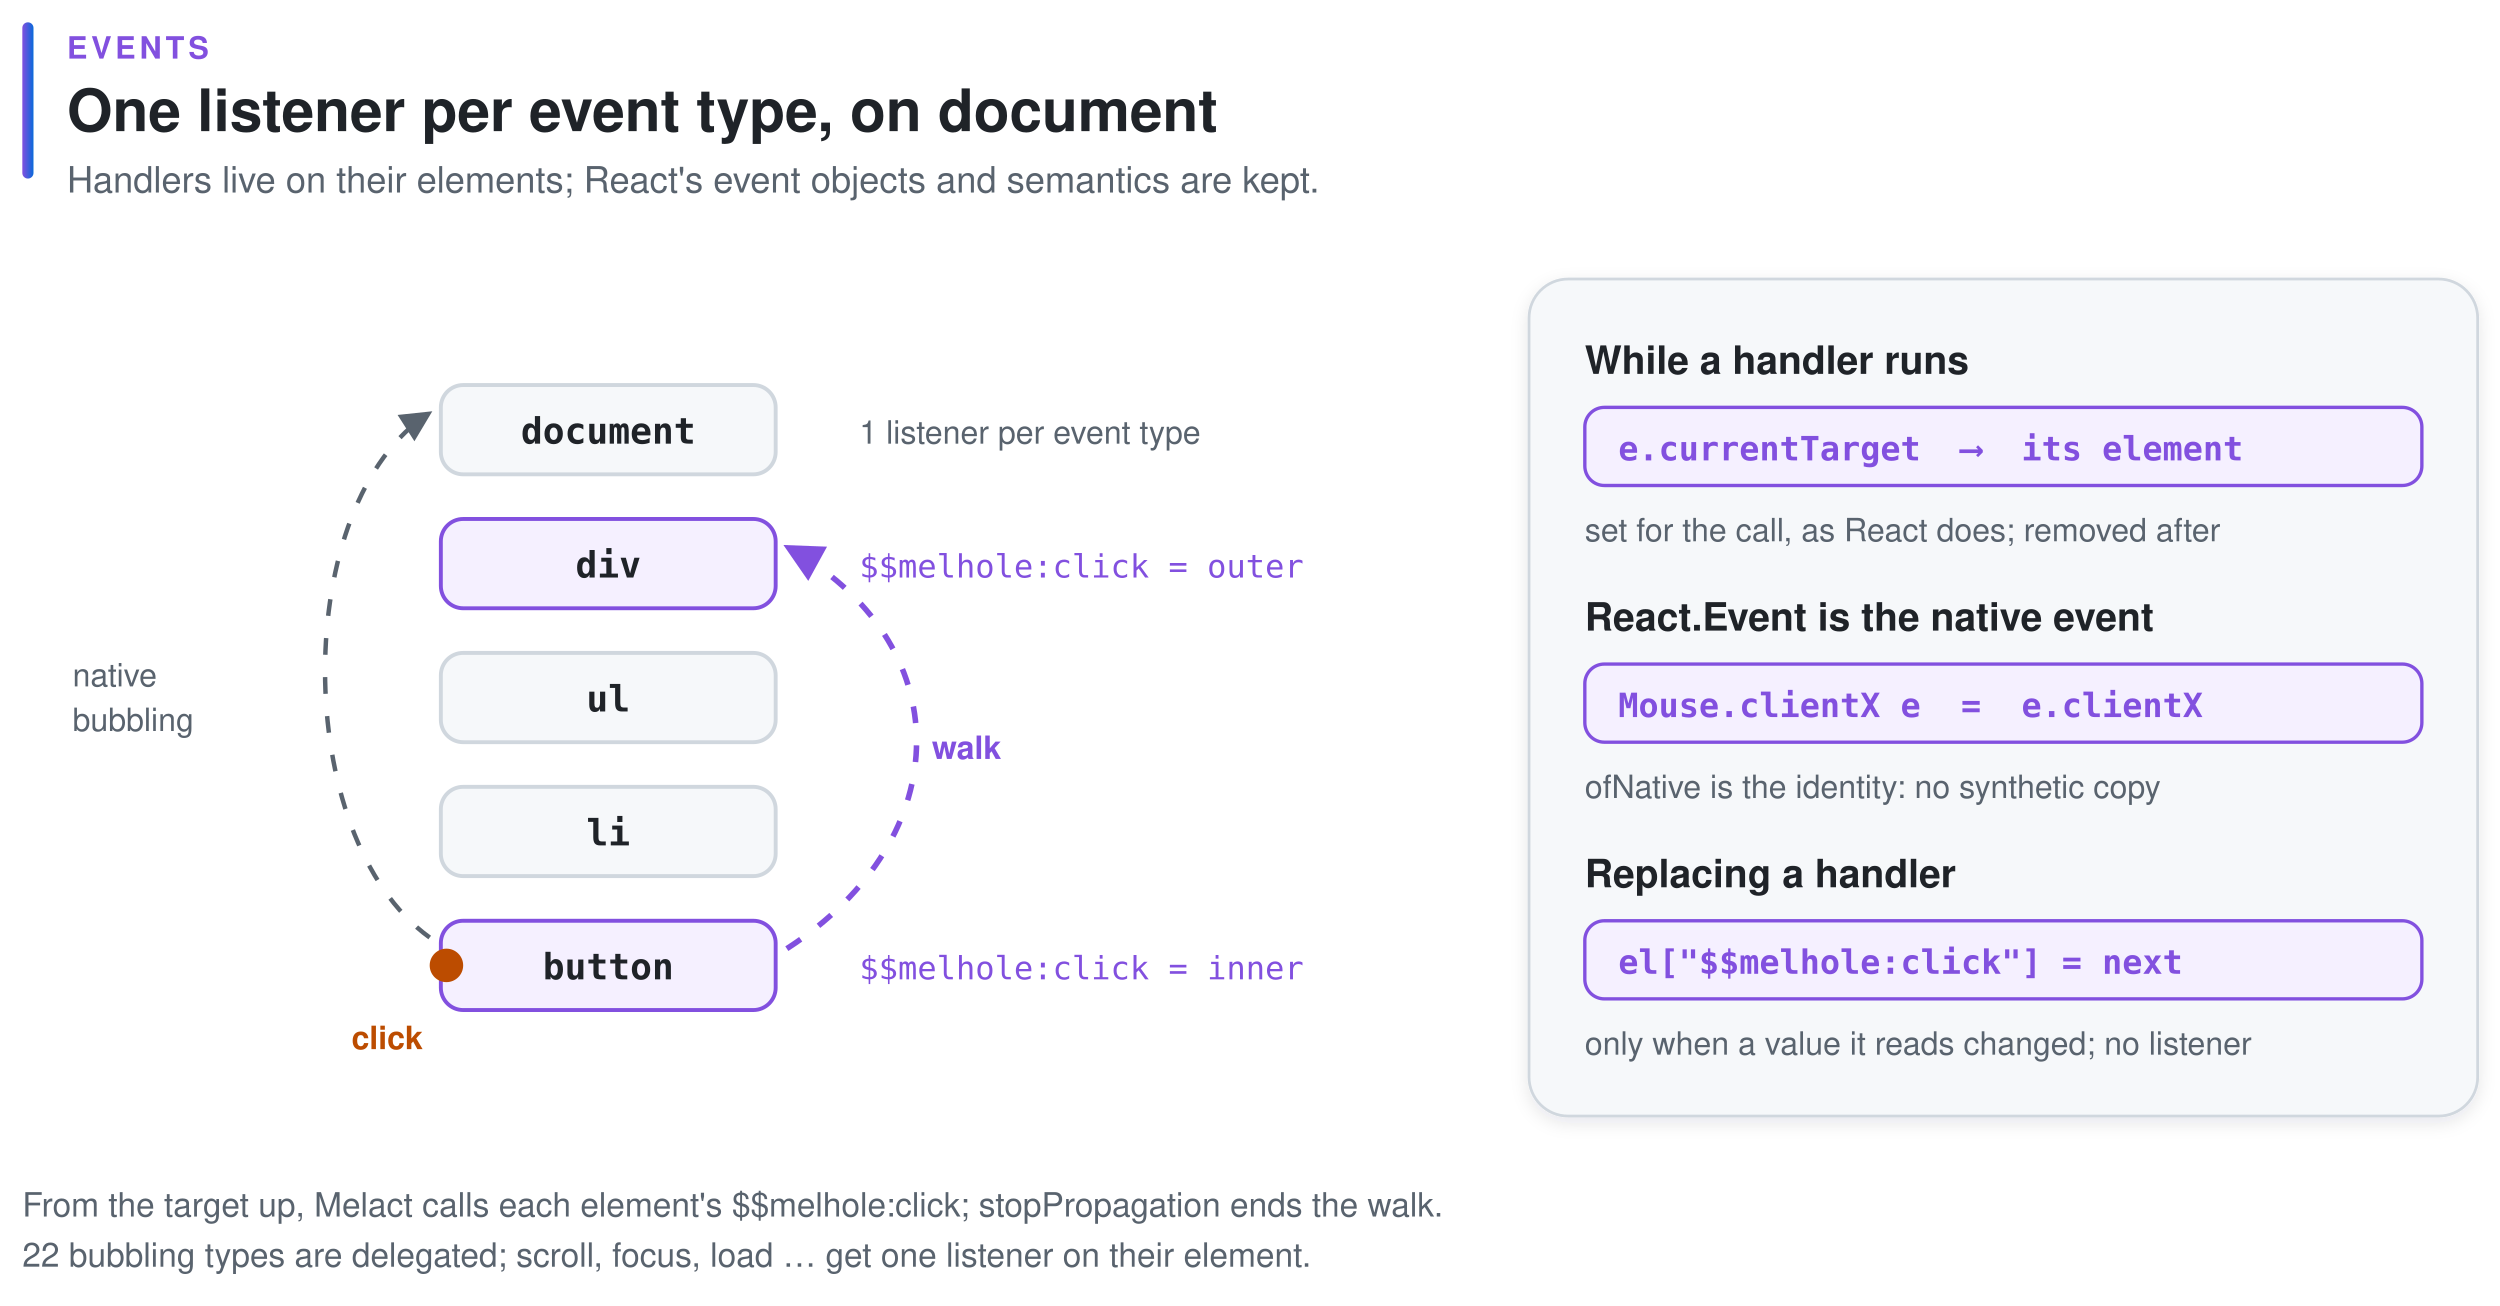
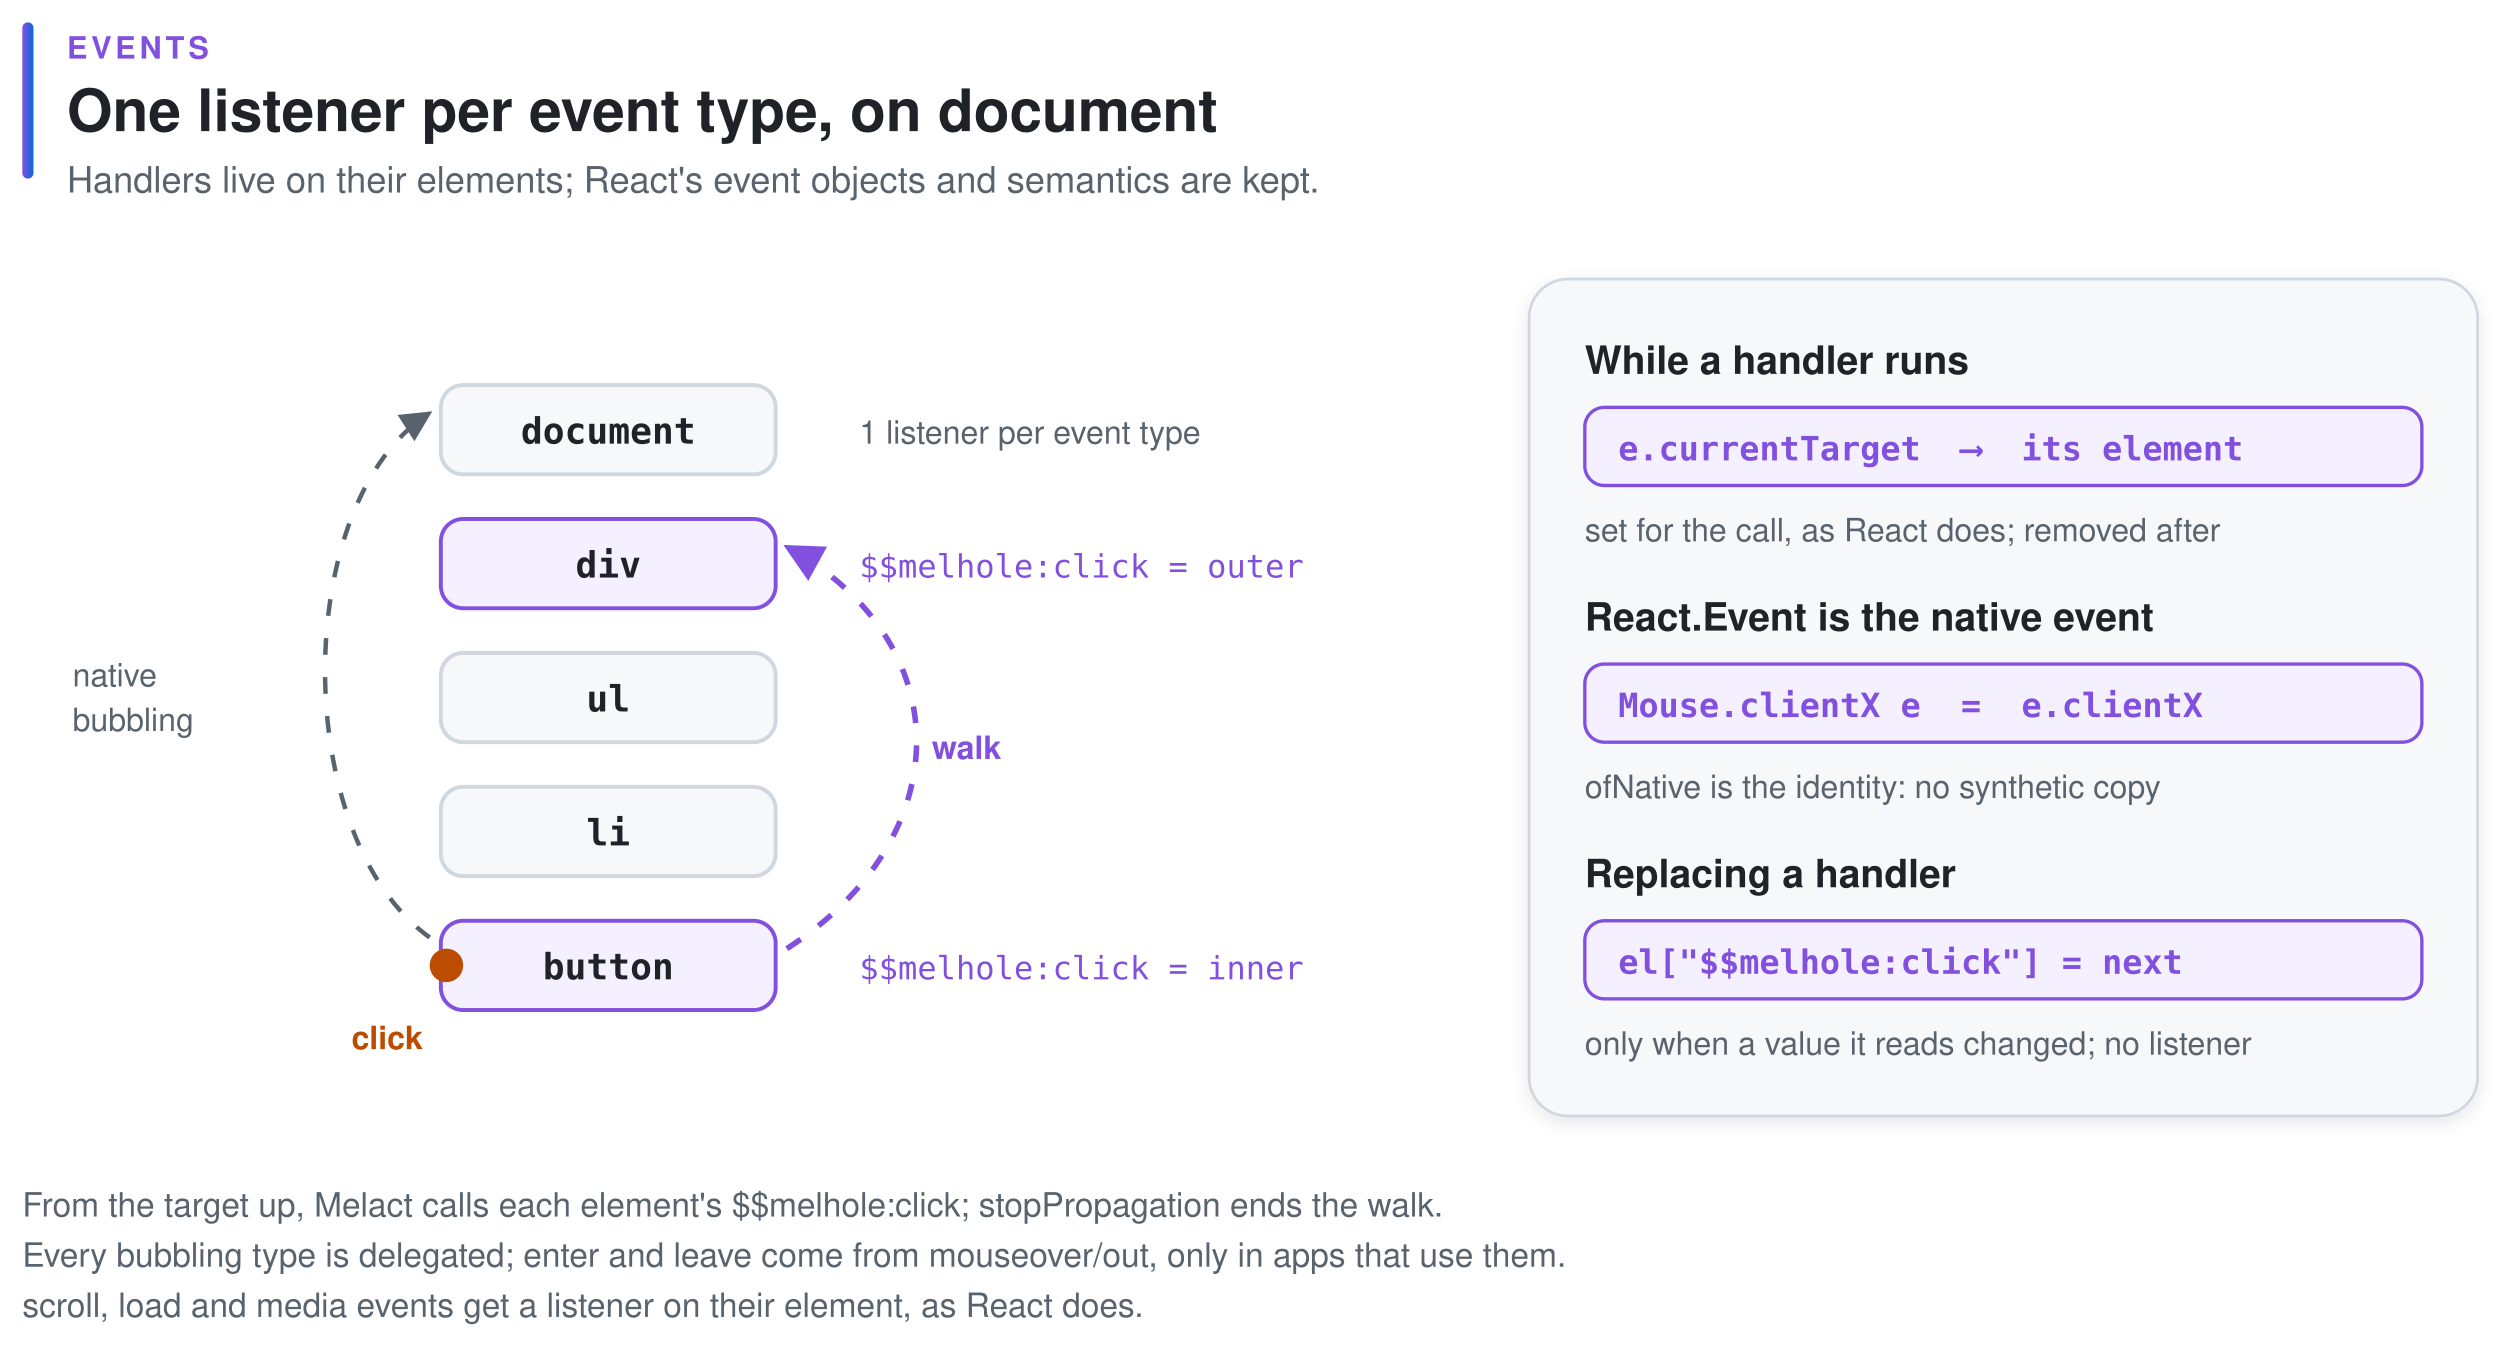
- <svg xmlns="http://www.w3.org/2000/svg" viewBox="-8 -8 896 468" width="896" height="468" role="img" aria-label="One listener per event type, on document. Handlers live on their elements; React's event objects and semantics are kept. One listener per event type on the document; on a click Melact walks from the target up through parent nodes and calls the handler stored on each element, with event.currentTarget set to that element as React does; React.Event reads the native event directly, since ofNative is the identity; a handler is replaced with one property write, and only when a value it reads changed">
+ <svg xmlns="http://www.w3.org/2000/svg" viewBox="-8 -8 896 488" width="896" height="488" role="img" aria-label="One listener per event type, on document. Handlers live on their elements; React's event objects and semantics are kept. One listener per event type on the document; on a click Melact walks from the target up through parent nodes and calls the handler stored on each element, with event.currentTarget set to that element as React does; every bubbling type is delegated, and mouseenter and mouseleave are worked out from mouseover and mouseout, with that code only in apps that use them; scroll, load and media events get a listener on their element, as React does; React.Event reads the native event directly, since ofNative is the identity; a handler is replaced with one property write, and only when a value it reads changed">
  <style>text { font-family: -apple-system, BlinkMacSystemFont, 'Segoe UI', Helvetica, Arial, sans-serif; fill: #1f2328; }.mono { font-family: ui-monospace, SFMono-Regular, Menlo, Consolas, monospace; white-space: pre; }.muted { fill: #59636e; } .faint { fill: #8c959f; }.accent { fill: #8250df; } .green { fill: #1a7f37; }.orange { fill: #bc4c00; } .blue { fill: #0969da; }.flow { stroke-dasharray: 6 8; animation: flow 1.1s linear infinite; }@keyframes flow { to { stroke-dashoffset: -28; } }.pulse { animation: pulse 2.2s ease-in-out infinite; }@keyframes pulse { 0%, 100% { opacity: 1; } 50% { opacity: 0.35; } }@media (prefers-reduced-motion: reduce) { .flow, .pulse { animation: none; } }</style>
  <defs>
    <marker id="arrow-muted" viewBox="0 0 10 10" refX="9" refY="5" markerWidth="7" markerHeight="7" orient="auto-start-reverse">
      <path d="M0,0 L10,5 L0,10 z" fill="#59636e" />
    </marker>
    <marker id="arrow-accent" viewBox="0 0 10 10" refX="9" refY="5" markerWidth="7" markerHeight="7" orient="auto-start-reverse">
      <path d="M0,0 L10,5 L0,10 z" fill="#8250df" />
    </marker>
    <marker id="arrow-green" viewBox="0 0 10 10" refX="9" refY="5" markerWidth="7" markerHeight="7" orient="auto-start-reverse">
      <path d="M0,0 L10,5 L0,10 z" fill="#1a7f37" />
    </marker>
    <marker id="arrow-orange" viewBox="0 0 10 10" refX="9" refY="5" markerWidth="7" markerHeight="7" orient="auto-start-reverse">
      <path d="M0,0 L10,5 L0,10 z" fill="#bc4c00" />
    </marker>
    <marker id="arrow-blue" viewBox="0 0 10 10" refX="9" refY="5" markerWidth="7" markerHeight="7" orient="auto-start-reverse">
      <path d="M0,0 L10,5 L0,10 z" fill="#0969da" />
    </marker>
    <filter id="lift" x="-5%" y="-5%" width="110%" height="125%">
      <feDropShadow dx="0" dy="2" stdDeviation="3" flood-color="#1f2328" flood-opacity="0.10" />
    </filter>
    <linearGradient id="glow" x1="0" y1="0" x2="1" y2="0">
      <stop offset="0" stop-color="#8250df" />
      <stop offset="1" stop-color="#0969da" />
    </linearGradient>
  </defs>
  <rect x="0" y="0" width="4" height="56" rx="2" fill="url(#glow)" />
  <text letter-spacing="1.4" x="16" y="13" font-size="11" xml:space="preserve" class="accent" font-weight="800">EVENTS</text>
  <text x="16" y="39" font-size="21" xml:space="preserve" font-weight="800">One listener per event type, on document</text>
  <text x="16" y="61" font-size="13" xml:space="preserve" class="muted">Handlers live on their elements; React's event objects and semantics are kept.</text>
  <line x1="0" y1="76" x2="880" y2="76" stroke="url(#glow)" stroke-width="1.2" opacity="0.35" />
  <g transform="translate(0 92)">
    <rect x="150" y="38" width="120" height="32" rx="8" fill="#f6f8fa" stroke="#d0d7de" stroke-width="1.4" />
    <text x="210" y="59" font-size="13" xml:space="preserve" class="mono" font-weight="600" text-anchor="middle">document</text>
    <text x="300" y="59" font-size="11.5" xml:space="preserve" class="muted">1 listener per event type</text>
    <rect x="150" y="86" width="120" height="32" rx="8" fill="#f5f0ff" stroke="#8250df" stroke-width="1.4" />
    <text x="210" y="107" font-size="13" xml:space="preserve" class="mono" font-weight="600" text-anchor="middle">div</text>
    <text x="300" y="107" font-size="11.5" xml:space="preserve" class="mono accent">$$melhole:click = outer</text>
    <rect x="150" y="134" width="120" height="32" rx="8" fill="#f6f8fa" stroke="#d0d7de" stroke-width="1.4" />
    <text x="210" y="155" font-size="13" xml:space="preserve" class="mono" font-weight="600" text-anchor="middle">ul</text>
    <rect x="150" y="182" width="120" height="32" rx="8" fill="#f6f8fa" stroke="#d0d7de" stroke-width="1.4" />
    <text x="210" y="203" font-size="13" xml:space="preserve" class="mono" font-weight="600" text-anchor="middle">li</text>
    <rect x="150" y="230" width="120" height="32" rx="8" fill="#f5f0ff" stroke="#8250df" stroke-width="1.4" />
    <text x="210" y="251" font-size="13" xml:space="preserve" class="mono" font-weight="600" text-anchor="middle">button</text>
    <text x="300" y="251" font-size="11.5" xml:space="preserve" class="mono accent">$$melhole:click = inner</text>
    <path d="M146,236 C96,200 96,80 146,48" fill="none" stroke="#59636e" stroke-width="1.6" marker-end="url(#arrow-muted)" class="flow" />
    <text x="18" y="146" font-size="11.5" xml:space="preserve" class="muted">native</text>
    <text x="18" y="162" font-size="11.5" xml:space="preserve" class="muted">bubbling</text>
    <path d="M274,240 C336,200 336,130 274,96" fill="none" stroke="#8250df" stroke-width="2" marker-end="url(#arrow-accent)" class="flow" />
    <text x="326" y="172" font-size="11.5" xml:space="preserve" class="accent" font-weight="600">walk</text>
    <circle cx="152" cy="246" r="6" fill="#bc4c00" class="pulse" />
    <text x="118" y="276" font-size="11.5" xml:space="preserve" class="orange" font-weight="600">click</text>
    <text x="0" y="336" font-size="12" xml:space="preserve" class="muted">From the target up, Melact calls each element's $$melhole:click; stopPropagation ends the walk.</text>
-     <text x="0" y="354" font-size="12" xml:space="preserve" class="muted">22 bubbling types are delegated; scroll, focus, load … get one listener on their element.</text>
+     <text x="0" y="354" font-size="12" xml:space="preserve" class="muted">Every bubbling type is delegated; enter and leave come from mouseover/out, only in apps that use them.</text>
+     <text x="0" y="372" font-size="12" xml:space="preserve" class="muted">scroll, load and media events get a listener on their element, as React does.</text>
    <rect x="540" y="0" width="340" height="300" rx="14" fill="#f6f8fa" stroke="#d0d7de" stroke-width="1" filter="url(#lift)" />
    <text x="560" y="34" font-size="14" xml:space="preserve" font-weight="600">While a handler runs</text>
    <rect x="560" y="46" width="300" height="28" rx="7" fill="#f5f0ff" stroke="#8250df" stroke-width="1.2" />
    <text x="572" y="65" font-size="12" xml:space="preserve" class="mono accent" font-weight="600">e.currentTarget  ⟶  its element</text>
    <text x="560" y="94" font-size="11.5" xml:space="preserve" class="muted">set for the call, as React does; removed after</text>
    <text x="560" y="126" font-size="14" xml:space="preserve" font-weight="600">React.Event is the native event</text>
    <rect x="560" y="138" width="300" height="28" rx="7" fill="#f5f0ff" stroke="#8250df" stroke-width="1.2" />
    <text x="572" y="157" font-size="12" xml:space="preserve" class="mono accent" font-weight="600">Mouse.clientX e  =  e.clientX</text>
    <text x="560" y="186" font-size="11.5" xml:space="preserve" class="muted">ofNative is the identity: no synthetic copy</text>
    <text x="560" y="218" font-size="14" xml:space="preserve" font-weight="600">Replacing a handler</text>
    <rect x="560" y="230" width="300" height="28" rx="7" fill="#f5f0ff" stroke="#8250df" stroke-width="1.2" />
    <text x="572" y="249" font-size="12" xml:space="preserve" class="mono accent" font-weight="600">el["$$melhole:click"] = next</text>
    <text x="560" y="278" font-size="11.5" xml:space="preserve" class="muted">only when a value it reads changed; no listener</text>
  </g>
</svg>
